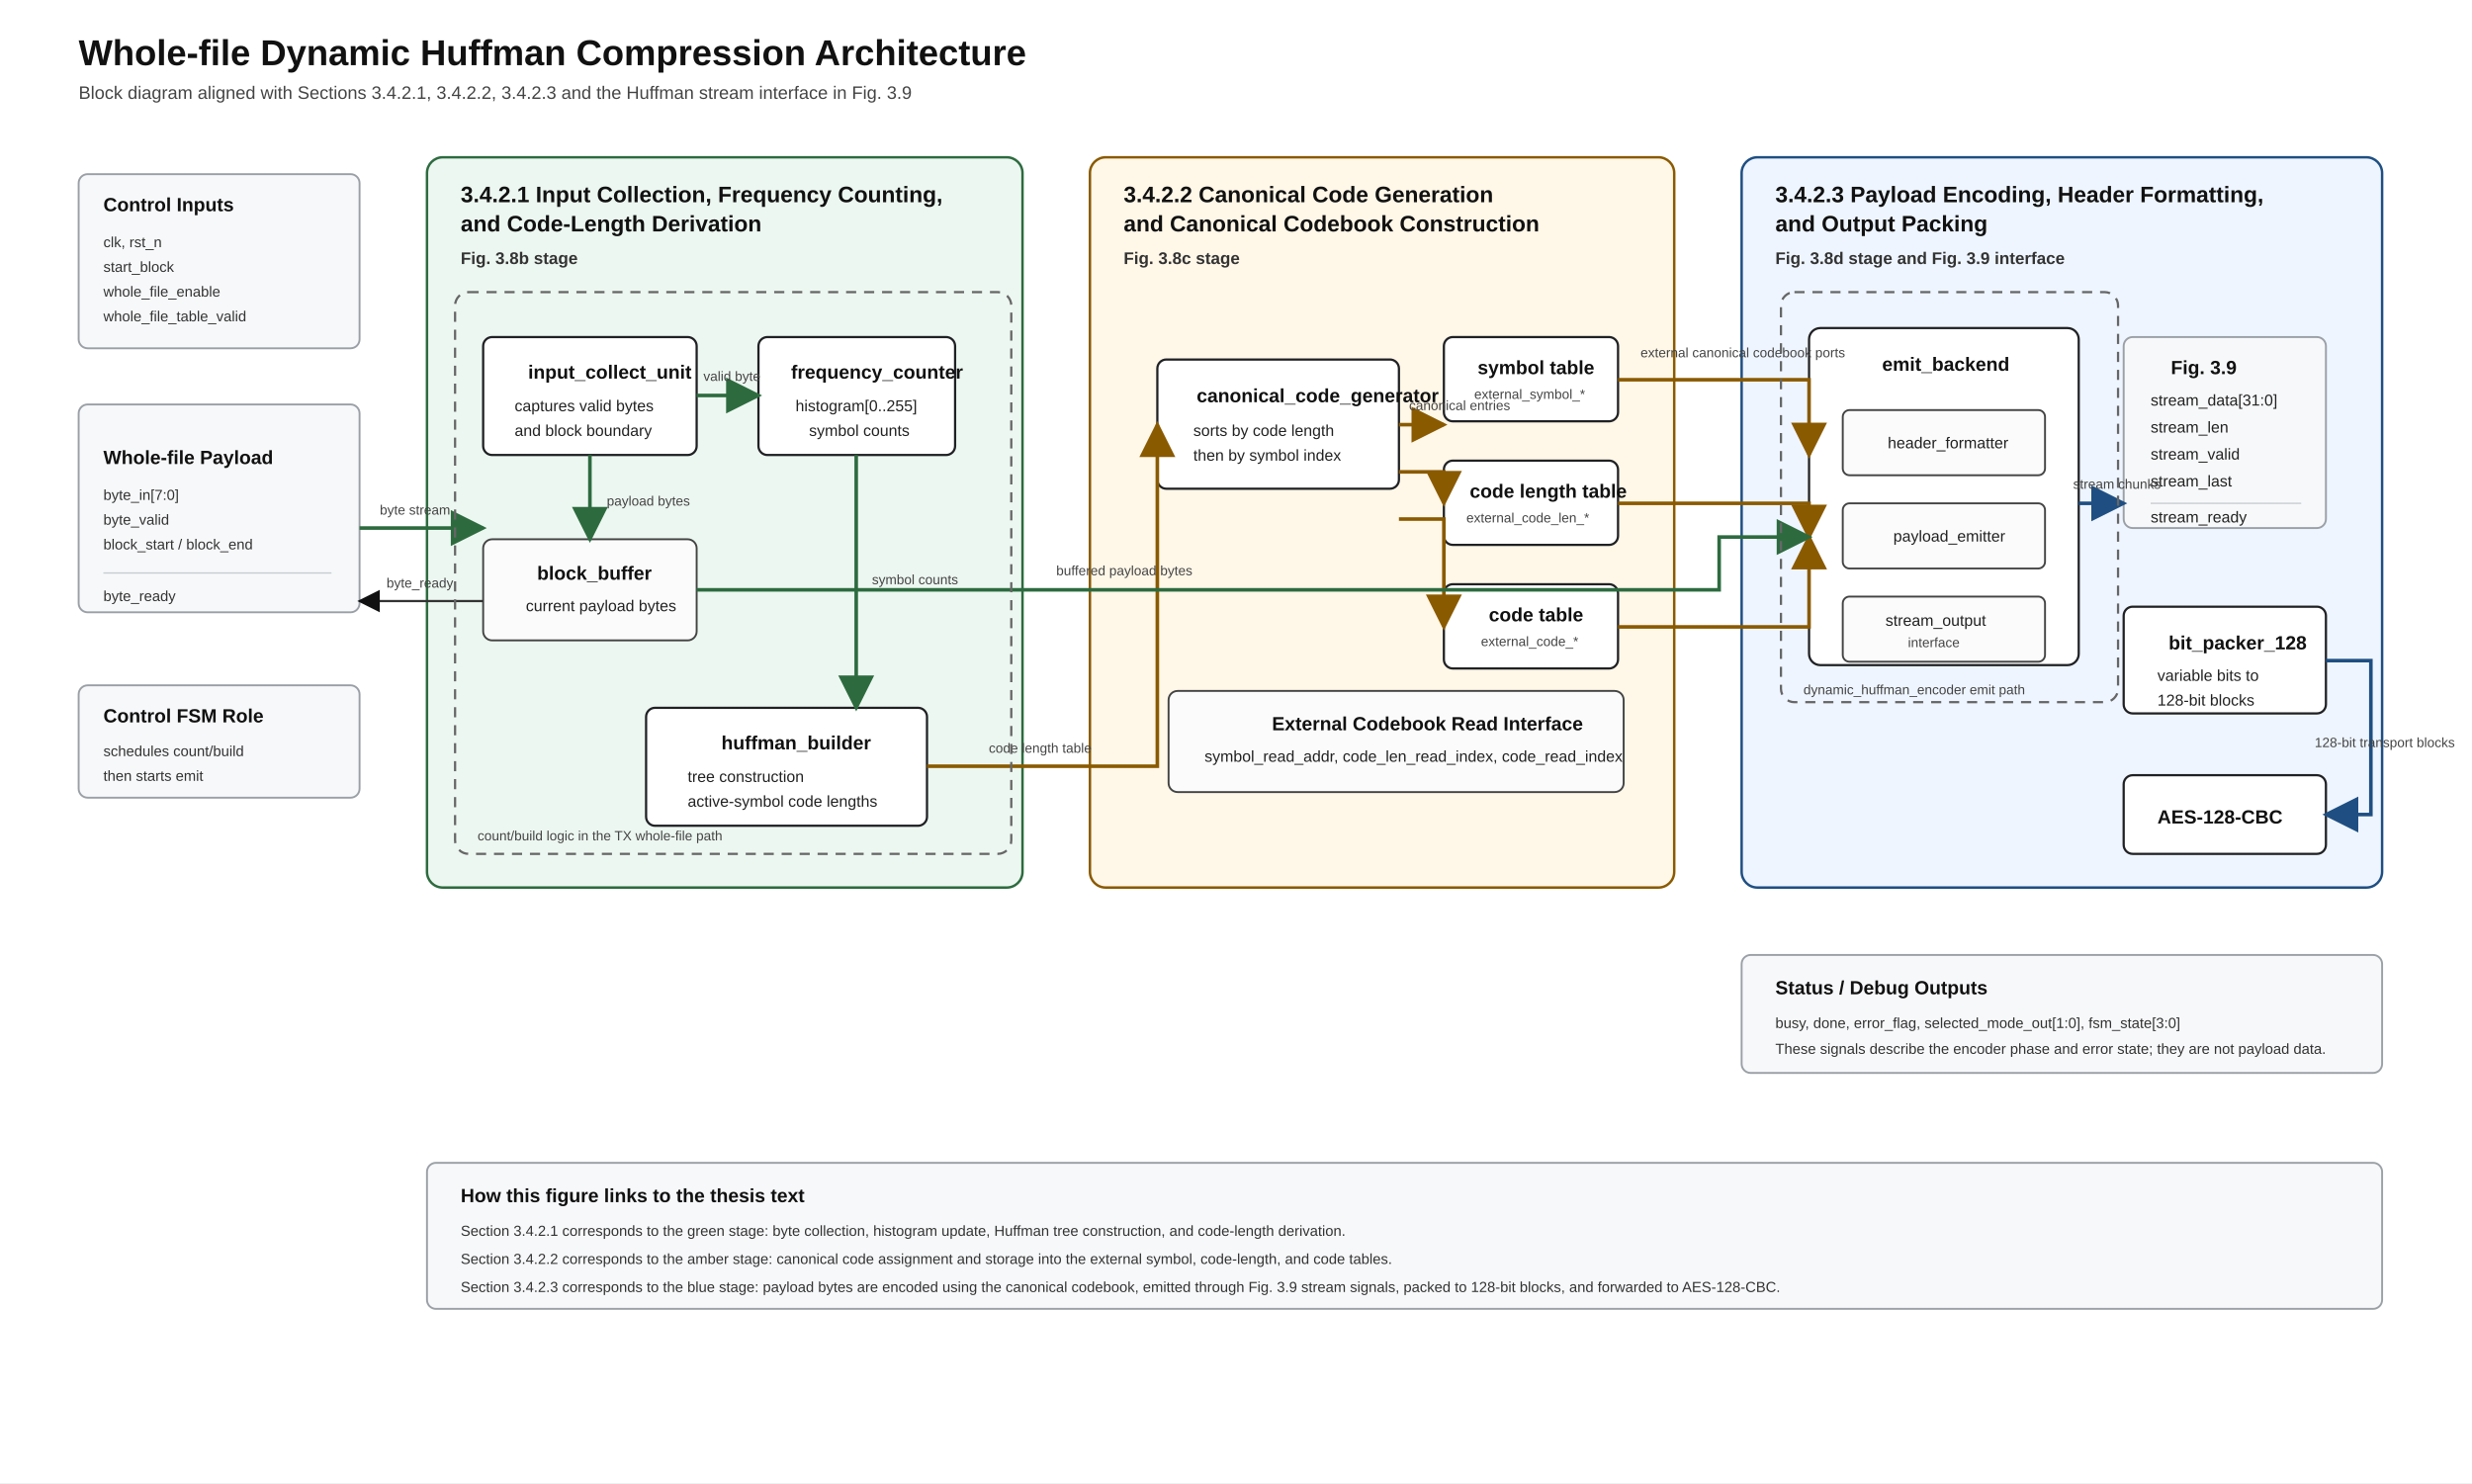
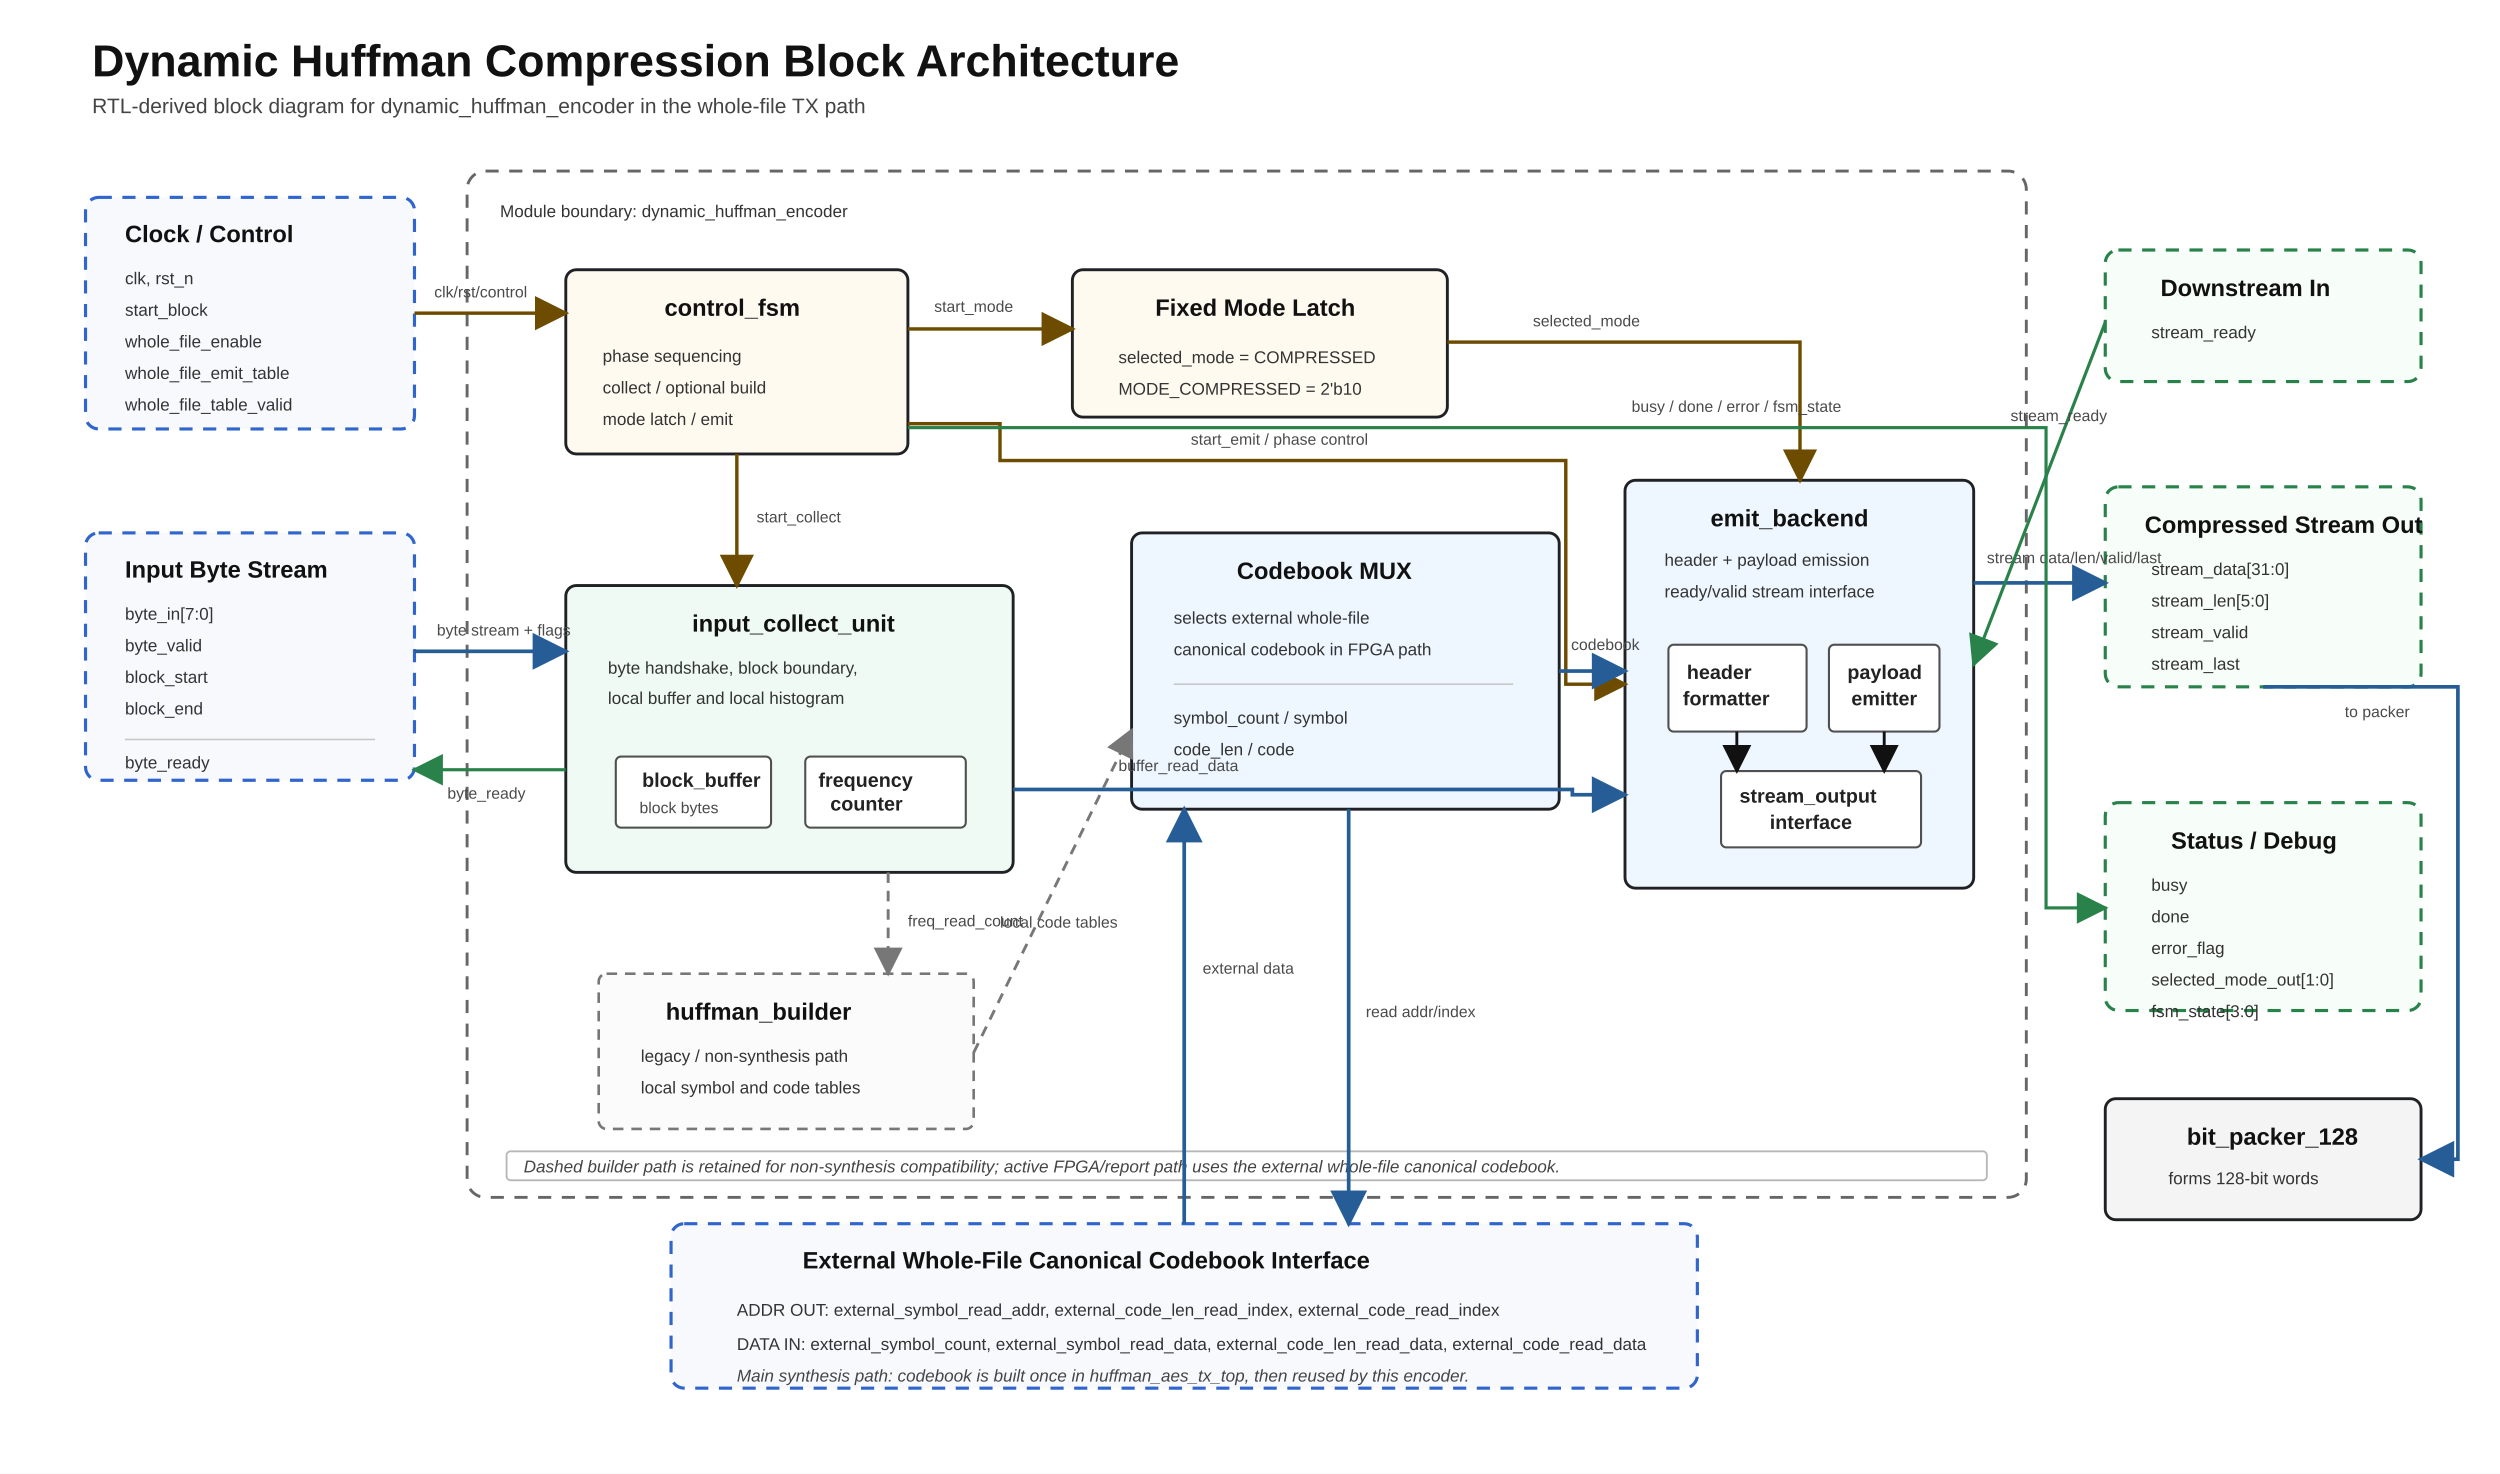
- <svg xmlns="http://www.w3.org/2000/svg" width="2200" height="1320" viewBox="0 0 2200 1320">
+ <svg xmlns="http://www.w3.org/2000/svg" width="1900" height="1120" viewBox="0 0 1900 1120">
  <defs>
    <style>
      .page { fill: #ffffff; }
-       .title { font: 700 32px Arial, sans-serif; fill: #111111; }
+       .title { font: 700 34px Arial, sans-serif; fill: #111111; }
      .subtitle { font: 16px Arial, sans-serif; fill: #444444; }
-       .stage1 { fill: #edf7f1; stroke: #2d6b3f; stroke-width: 2.2; }
-       .stage2 { fill: #fff7e8; stroke: #8a5a00; stroke-width: 2.2; }
-       .stage3 { fill: #eef5ff; stroke: #1f4f82; stroke-width: 2.2; }
-       .io { fill: #f7f8fa; stroke: #9aa0a6; stroke-width: 1.7; }
-       .box { fill: #ffffff; stroke: #202124; stroke-width: 2; }
-       .subbox { fill: #fbfbfb; stroke: #444444; stroke-width: 1.7; }
-       .dashed { fill: none; stroke: #666666; stroke-width: 2; stroke-dasharray: 9 7; }
-       .stageTitle { font: 700 20px Arial, sans-serif; fill: #111111; }
-       .stageSub { font: 700 15px Arial, sans-serif; fill: #333333; }
-       .blockTitle { font: 700 17px Arial, sans-serif; fill: #111111; }
+       .boundary { fill: #ffffff; stroke: #666666; stroke-width: 2.2; stroke-dasharray: 10 8; }
+       .panel { fill: #f7f9fc; stroke: #2f65cc; stroke-width: 2.4; stroke-dasharray: 10 8; }
+       .panelOut { fill: #f7fdf8; stroke: #28824a; stroke-width: 2.4; stroke-dasharray: 10 8; }
+       .block { fill: #fffaf0; stroke: #202124; stroke-width: 2.2; }
+       .blockBlue { fill: #eef6ff; stroke: #202124; stroke-width: 2.2; }
+       .blockGreen { fill: #eefaf3; stroke: #202124; stroke-width: 2.2; }
+       .blockGray { fill: #f4f4f4; stroke: #202124; stroke-width: 2.2; }
+       .subblock { fill: #ffffff; stroke: #505050; stroke-width: 1.6; }
+       .legacy { fill: #fbfbfb; stroke: #777777; stroke-width: 2.0; stroke-dasharray: 8 6; }
+       .noteBox { fill: #ffffff; stroke: #b7b7b7; stroke-width: 1.4; }
+       .label { font: 700 18px Arial, sans-serif; fill: #111111; }
+       .subLabel { font: 700 15px Arial, sans-serif; fill: #222222; }
      .text { font: 14px Arial, sans-serif; fill: #222222; }
      .small { font: 13px Arial, sans-serif; fill: #333333; }
-       .tiny { font: 12px Arial, sans-serif; fill: #444444; }
-       .note { font: italic 13px Arial, sans-serif; fill: #555555; }
-       .green { stroke: #2d6b3f; stroke-width: 3.2; fill: none; }
-       .amber { stroke: #8a5a00; stroke-width: 3.2; fill: none; }
-       .blue { stroke: #1f4f82; stroke-width: 3.2; fill: none; }
-       .gray { stroke: #555555; stroke-width: 2.4; fill: none; }
-       .thin { stroke: #333333; stroke-width: 2; fill: none; }
-       .divider { stroke: #c7cbd1; stroke-width: 1.2; }
+       .tiny { font: 12px Arial, sans-serif; fill: #4a4a4a; }
+       .note { font: italic 13px Arial, sans-serif; fill: #444444; }
+       .wire { fill: none; stroke: #111111; stroke-width: 2.2; }
+       .wireData { fill: none; stroke: #265d96; stroke-width: 2.8; }
+       .wireCtrl { fill: none; stroke: #6d4c00; stroke-width: 2.6; }
+       .wireStatus { fill: none; stroke: #28824a; stroke-width: 2.4; }
+       .wireDash { fill: none; stroke: #777777; stroke-width: 2.2; stroke-dasharray: 8 6; }
+       .divider { stroke: #c7c7c7; stroke-width: 1.2; }
    </style>
-     <marker id="arrowGreen" markerWidth="10" markerHeight="10" refX="9" refY="5" orient="auto" markerUnits="strokeWidth">
-       <path d="M0,0 L10,5 L0,10 z" fill="#2d6b3f" />
-     </marker>
-     <marker id="arrowAmber" markerWidth="10" markerHeight="10" refX="9" refY="5" orient="auto" markerUnits="strokeWidth">
-       <path d="M0,0 L10,5 L0,10 z" fill="#8a5a00" />
-     </marker>
-     <marker id="arrowBlue" markerWidth="10" markerHeight="10" refX="9" refY="5" orient="auto" markerUnits="strokeWidth">
-       <path d="M0,0 L10,5 L0,10 z" fill="#1f4f82" />
-     </marker>
-     <marker id="arrowGray" markerWidth="10" markerHeight="10" refX="9" refY="5" orient="auto" markerUnits="strokeWidth">
-       <path d="M0,0 L10,5 L0,10 z" fill="#555555" />
-     </marker>
    <marker id="arrowBlack" markerWidth="10" markerHeight="10" refX="9" refY="5" orient="auto" markerUnits="strokeWidth">
      <path d="M0,0 L10,5 L0,10 z" fill="#111111" />
    </marker>
+     <marker id="arrowBlue" markerWidth="10" markerHeight="10" refX="9" refY="5" orient="auto" markerUnits="strokeWidth">
+       <path d="M0,0 L10,5 L0,10 z" fill="#265d96" />
+     </marker>
+     <marker id="arrowCtrl" markerWidth="10" markerHeight="10" refX="9" refY="5" orient="auto" markerUnits="strokeWidth">
+       <path d="M0,0 L10,5 L0,10 z" fill="#6d4c00" />
+     </marker>
+     <marker id="arrowGreen" markerWidth="10" markerHeight="10" refX="9" refY="5" orient="auto" markerUnits="strokeWidth">
+       <path d="M0,0 L10,5 L0,10 z" fill="#28824a" />
+     </marker>
+     <marker id="arrowGray" markerWidth="10" markerHeight="10" refX="9" refY="5" orient="auto" markerUnits="strokeWidth">
+       <path d="M0,0 L10,5 L0,10 z" fill="#777777" />
+     </marker>
  </defs>
-   <rect class="page" x="0" y="0" width="2200" height="1320" />
-   <text class="title" x="70" y="58">Whole-file Dynamic Huffman Compression Architecture</text>
-   <text class="subtitle" x="70" y="88">Block diagram aligned with Sections 3.4.2.1, 3.4.2.2, 3.4.2.3 and the Huffman stream interface in Fig. 3.9</text>
-   <rect class="io" x="70" y="155" width="250" height="155" rx="8" />
-   <text class="blockTitle" x="92" y="188">Control Inputs</text>
-   <text class="small" x="92" y="220">clk, rst_n</text>
-   <text class="small" x="92" y="242">start_block</text>
-   <text class="small" x="92" y="264">whole_file_enable</text>
-   <text class="small" x="92" y="286">whole_file_table_valid</text>
-   <rect class="io" x="70" y="610" width="250" height="100" rx="8" />
-   <text class="blockTitle" x="92" y="643">Control FSM Role</text>
-   <text class="small" x="92" y="673">schedules count/build</text>
-   <text class="small" x="92" y="695">then starts emit</text>
-   <rect class="io" x="70" y="360" width="250" height="185" rx="8" />
-   <text class="blockTitle" x="92" y="413">Whole-file Payload</text>
-   <text class="small" x="92" y="445">byte_in[7:0]</text>
-   <text class="small" x="92" y="467">byte_valid</text>
-   <text class="small" x="92" y="489">block_start / block_end</text>
-   <line class="divider" x1="92" y1="510" x2="295" y2="510" />
-   <text class="small" x="92" y="535">byte_ready</text>
-   <rect class="stage1" x="380" y="140" width="530" height="650" rx="14" />
-   <text class="stageTitle" x="410" y="180">3.4.2.1 Input Collection, Frequency Counting,</text>
-   <text class="stageTitle" x="410" y="206">and Code-Length Derivation</text>
-   <text class="stageSub" x="410" y="235">Fig. 3.8b stage</text>
-   <rect class="box" x="430" y="300" width="190" height="105" rx="8" />
-   <text class="blockTitle" x="470" y="337">input_collect_unit</text>
-   <text class="text" x="458" y="366">captures valid bytes</text>
-   <text class="text" x="458" y="388">and block boundary</text>
-   <rect class="subbox" x="430" y="480" width="190" height="90" rx="8" />
-   <text class="blockTitle" x="478" y="516">block_buffer</text>
-   <text class="text" x="468" y="544">current payload bytes</text>
-   <rect class="box" x="675" y="300" width="175" height="105" rx="8" />
-   <text class="blockTitle" x="704" y="337">frequency_counter</text>
-   <text class="text" x="708" y="366">histogram[0..255]</text>
-   <text class="text" x="720" y="388">symbol counts</text>
-   <rect class="box" x="575" y="630" width="250" height="105" rx="8" />
-   <text class="blockTitle" x="642" y="667">huffman_builder</text>
-   <text class="text" x="612" y="696">tree construction</text>
-   <text class="text" x="612" y="718">active-symbol code lengths</text>
-   <rect class="stage2" x="970" y="140" width="520" height="650" rx="14" />
-   <text class="stageTitle" x="1000" y="180">3.4.2.2 Canonical Code Generation</text>
-   <text class="stageTitle" x="1000" y="206">and Canonical Codebook Construction</text>
-   <text class="stageSub" x="1000" y="235">Fig. 3.8c stage</text>
-   <rect class="box" x="1030" y="320" width="215" height="115" rx="8" />
-   <text class="blockTitle" x="1065" y="358">canonical_code_generator</text>
-   <text class="text" x="1062" y="388">sorts by code length</text>
-   <text class="text" x="1062" y="410">then by symbol index</text>
-   <rect class="box" x="1285" y="300" width="155" height="75" rx="8" />
-   <text class="blockTitle" x="1315" y="333">symbol table</text>
-   <text class="tiny" x="1312" y="355">external_symbol_*</text>
-   <rect class="box" x="1285" y="410" width="155" height="75" rx="8" />
-   <text class="blockTitle" x="1308" y="443">code length table</text>
-   <text class="tiny" x="1305" y="465">external_code_len_*</text>
-   <rect class="box" x="1285" y="520" width="155" height="75" rx="8" />
-   <text class="blockTitle" x="1325" y="553">code table</text>
-   <text class="tiny" x="1318" y="575">external_code_*</text>
-   <rect class="subbox" x="1040" y="615" width="405" height="90" rx="8" />
-   <text class="blockTitle" x="1132" y="650">External Codebook Read Interface</text>
-   <text class="text" x="1072" y="678">symbol_read_addr, code_len_read_index, code_read_index</text>
-   <rect class="stage3" x="1550" y="140" width="570" height="650" rx="14" />
-   <text class="stageTitle" x="1580" y="180">3.4.2.3 Payload Encoding, Header Formatting,</text>
-   <text class="stageTitle" x="1580" y="206">and Output Packing</text>
-   <text class="stageSub" x="1580" y="235">Fig. 3.8d stage and Fig. 3.9 interface</text>
-   <rect class="box" x="1610" y="292" width="240" height="300" rx="10" />
-   <text class="blockTitle" x="1675" y="330">emit_backend</text>
-   <rect class="subbox" x="1640" y="365" width="180" height="58" rx="6" />
-   <text class="text" x="1680" y="399">header_formatter</text>
-   <rect class="subbox" x="1640" y="448" width="180" height="58" rx="6" />
-   <text class="text" x="1685" y="482">payload_emitter</text>
-   <rect class="subbox" x="1640" y="531" width="180" height="58" rx="6" />
-   <text class="text" x="1678" y="557">stream_output</text>
-   <text class="tiny" x="1698" y="576">interface</text>
-   <rect class="io" x="1890" y="300" width="180" height="170" rx="8" />
-   <text class="blockTitle" x="1932" y="333">Fig. 3.9</text>
-   <text class="text" x="1914" y="361">stream_data[31:0]</text>
-   <text class="text" x="1914" y="385">stream_len</text>
-   <text class="text" x="1914" y="409">stream_valid</text>
-   <text class="text" x="1914" y="433">stream_last</text>
-   <line class="divider" x1="1914" y1="448" x2="2048" y2="448" />
-   <text class="text" x="1914" y="465">stream_ready</text>
-   <rect class="box" x="1890" y="540" width="180" height="95" rx="8" />
-   <text class="blockTitle" x="1930" y="578">bit_packer_128</text>
-   <text class="text" x="1920" y="606">variable bits to</text>
-   <text class="text" x="1920" y="628">128-bit blocks</text>
-   <rect class="box" x="1890" y="690" width="180" height="70" rx="8" />
-   <text class="blockTitle" x="1920" y="733">AES-128-CBC</text>
-   <rect class="io" x="1550" y="850" width="570" height="105" rx="8" />
-   <text class="blockTitle" x="1580" y="885">Status / Debug Outputs</text>
-   <text class="small" x="1580" y="915">busy, done, error_flag, selected_mode_out[1:0], fsm_state[3:0]</text>
-   <text class="small" x="1580" y="938">These signals describe the encoder phase and error state; they are not payload data.</text>
-   <path class="green" d="M320 470 H430" marker-end="url(#arrowGreen)" />
-   <text class="tiny" x="338" y="458">byte stream</text>
-   <path class="thin" d="M430 535 H320" marker-end="url(#arrowBlack)" />
-   <text class="tiny" x="344" y="523">byte_ready</text>
-   <path class="green" d="M620 352 H675" marker-end="url(#arrowGreen)" />
-   <text class="tiny" x="626" y="339">valid byte</text>
-   <path class="green" d="M525 405 V480" marker-end="url(#arrowGreen)" />
-   <text class="tiny" x="540" y="450">payload bytes</text>
-   <path class="green" d="M762 405 V630" marker-end="url(#arrowGreen)" />
-   <text class="tiny" x="776" y="520">symbol counts</text>
-   <path class="amber" d="M825 682 H1030 V378" marker-end="url(#arrowAmber)" />
-   <text class="tiny" x="880" y="670">code length table</text>
-   <path class="amber" d="M1245 378 H1285" marker-end="url(#arrowAmber)" />
-   <path class="amber" d="M1245 420 H1285 V448" marker-end="url(#arrowAmber)" />
-   <path class="amber" d="M1245 462 H1285 V558" marker-end="url(#arrowAmber)" />
-   <text class="tiny" x="1254" y="365">canonical entries</text>
-   <path class="amber" d="M1440 338 H1610 V405" marker-end="url(#arrowAmber)" />
-   <path class="amber" d="M1440 448 H1610 V478" marker-end="url(#arrowAmber)" />
-   <path class="amber" d="M1440 558 H1610 V478" marker-end="url(#arrowAmber)" />
-   <text class="tiny" x="1460" y="318">external canonical codebook ports</text>
-   <path class="green" d="M620 525 H1530 V478 H1610" marker-end="url(#arrowGreen)" />
-   <text class="tiny" x="940" y="512">buffered payload bytes</text>
-   <path class="blue" d="M1850 448 H1890" marker-end="url(#arrowBlue)" />
-   <text class="tiny" x="1845" y="435">stream chunks</text>
-   <path class="blue" d="M2070 588 H2110 V725 H2070" marker-end="url(#arrowBlue)" />
-   <text class="tiny" x="2060" y="665">128-bit transport blocks</text>
-   <rect class="dashed" x="405" y="260" width="495" height="500" rx="12" />
-   <text class="tiny" x="425" y="748">count/build logic in the TX whole-file path</text>
-   <rect class="dashed" x="1585" y="260" width="300" height="365" rx="12" />
-   <text class="tiny" x="1605" y="618">dynamic_huffman_encoder emit path</text>
-   <rect class="io" x="380" y="1035" width="1740" height="130" rx="8" />
-   <text class="blockTitle" x="410" y="1070">How this figure links to the thesis text</text>
-   <text class="small" x="410" y="1100">Section 3.4.2.1 corresponds to the green stage: byte collection, histogram update, Huffman tree construction, and code-length derivation.</text>
-   <text class="small" x="410" y="1125">Section 3.4.2.2 corresponds to the amber stage: canonical code assignment and storage into the external symbol, code-length, and code tables.</text>
-   <text class="small" x="410" y="1150">Section 3.4.2.3 corresponds to the blue stage: payload bytes are encoded using the canonical codebook, emitted through Fig. 3.9 stream signals, packed to 128-bit blocks, and forwarded to AES-128-CBC.</text>
+   <rect class="page" x="0" y="0" width="1900" height="1120" />
+   <text class="title" x="70" y="58">Dynamic Huffman Compression Block Architecture</text>
+   <text class="subtitle" x="70" y="86">RTL-derived block diagram for dynamic_huffman_encoder in the whole-file TX path</text>
+   <rect class="panel" x="65" y="150" width="250" height="176" rx="10" />
+   <text class="label" x="95" y="184">Clock / Control</text>
+   <text class="small" x="95" y="216">clk, rst_n</text>
+   <text class="small" x="95" y="240">start_block</text>
+   <text class="small" x="95" y="264">whole_file_enable</text>
+   <text class="small" x="95" y="288">whole_file_emit_table</text>
+   <text class="small" x="95" y="312">whole_file_table_valid</text>
+   <rect class="panel" x="65" y="405" width="250" height="188" rx="10" />
+   <text class="label" x="95" y="439">Input Byte Stream</text>
+   <text class="small" x="95" y="471">byte_in[7:0]</text>
+   <text class="small" x="95" y="495">byte_valid</text>
+   <text class="small" x="95" y="519">block_start</text>
+   <text class="small" x="95" y="543">block_end</text>
+   <line class="divider" x1="95" y1="562" x2="285" y2="562" />
+   <text class="small" x="95" y="584">byte_ready</text>
+   <rect class="panel" x="510" y="930" width="780" height="125" rx="10" />
+   <text class="label" x="610" y="964">External Whole-File Canonical Codebook Interface</text>
+   <text class="small" x="560" y="1000">ADDR OUT: external_symbol_read_addr, external_code_len_read_index, external_code_read_index</text>
+   <text class="small" x="560" y="1026">DATA IN: external_symbol_count, external_symbol_read_data, external_code_len_read_data, external_code_read_data</text>
+   <text class="note" x="560" y="1050">Main synthesis path: codebook is built once in huffman_aes_tx_top, then reused by this encoder.</text>
+   <rect class="panelOut" x="1600" y="190" width="240" height="100" rx="10" />
+   <text class="label" x="1642" y="225">Downstream In</text>
+   <text class="small" x="1635" y="257">stream_ready</text>
+   <rect class="panelOut" x="1600" y="370" width="240" height="152" rx="10" />
+   <text class="label" x="1630" y="405">Compressed Stream Out</text>
+   <text class="small" x="1635" y="437">stream_data[31:0]</text>
+   <text class="small" x="1635" y="461">stream_len[5:0]</text>
+   <text class="small" x="1635" y="485">stream_valid</text>
+   <text class="small" x="1635" y="509">stream_last</text>
+   <rect class="panelOut" x="1600" y="610" width="240" height="158" rx="10" />
+   <text class="label" x="1650" y="645">Status / Debug</text>
+   <text class="small" x="1635" y="677">busy</text>
+   <text class="small" x="1635" y="701">done</text>
+   <text class="small" x="1635" y="725">error_flag</text>
+   <text class="small" x="1635" y="749">selected_mode_out[1:0]</text>
+   <text class="small" x="1635" y="773">fsm_state[3:0]</text>
+   <rect class="blockGray" x="1600" y="835" width="240" height="92" rx="8" />
+   <text class="label" x="1662" y="870">bit_packer_128</text>
+   <text class="small" x="1648" y="900">forms 128-bit words</text>
+   <rect class="boundary" x="355" y="130" width="1185" height="780" rx="14" />
+   <text class="small" x="380" y="165">Module boundary: dynamic_huffman_encoder</text>
+   <rect class="block" x="430" y="205" width="260" height="140" rx="8" />
+   <text class="label" x="505" y="240">control_fsm</text>
+   <text class="small" x="458" y="275">phase sequencing</text>
+   <text class="small" x="458" y="299">collect / optional build</text>
+   <text class="small" x="458" y="323">mode latch / emit</text>
+   <rect class="block" x="815" y="205" width="285" height="112" rx="8" />
+   <text class="label" x="878" y="240">Fixed Mode Latch</text>
+   <text class="small" x="850" y="276">selected_mode = COMPRESSED</text>
+   <text class="small" x="850" y="300">MODE_COMPRESSED = 2'b10</text>
+   <rect class="blockGreen" x="430" y="445" width="340" height="218" rx="8" />
+   <text class="label" x="526" y="480">input_collect_unit</text>
+   <text class="small" x="462" y="512">byte handshake, block boundary,</text>
+   <text class="small" x="462" y="535">local buffer and local histogram</text>
+   <rect class="subblock" x="468" y="575" width="118" height="54" rx="4" />
+   <text class="subLabel" x="488" y="598">block_buffer</text>
+   <text class="tiny" x="486" y="618">block bytes</text>
+   <rect class="subblock" x="612" y="575" width="122" height="54" rx="4" />
+   <text class="subLabel" x="622" y="598">frequency</text>
+   <text class="subLabel" x="631" y="616">counter</text>
+   <rect class="legacy" x="455" y="740" width="285" height="118" rx="6" />
+   <text class="label" x="506" y="775">huffman_builder</text>
+   <text class="small" x="487" y="807">legacy / non-synthesis path</text>
+   <text class="small" x="487" y="831">local symbol and code tables</text>
+   <rect class="blockBlue" x="860" y="405" width="325" height="210" rx="8" />
+   <text class="label" x="940" y="440">Codebook MUX</text>
+   <text class="small" x="892" y="474">selects external whole-file</text>
+   <text class="small" x="892" y="498">canonical codebook in FPGA path</text>
+   <line class="divider" x1="892" y1="520" x2="1150" y2="520" />
+   <text class="small" x="892" y="550">symbol_count / symbol</text>
+   <text class="small" x="892" y="574">code_len / code</text>
+   <rect class="blockBlue" x="1235" y="365" width="265" height="310" rx="8" />
+   <text class="label" x="1300" y="400">emit_backend</text>
+   <text class="small" x="1265" y="430">header + payload emission</text>
+   <text class="small" x="1265" y="454">ready/valid stream interface</text>
+   <rect class="subblock" x="1268" y="490" width="105" height="66" rx="4" />
+   <text class="subLabel" x="1282" y="516">header</text>
+   <text class="subLabel" x="1279" y="536">formatter</text>
+   <rect class="subblock" x="1390" y="490" width="84" height="66" rx="4" />
+   <text class="subLabel" x="1404" y="516">payload</text>
+   <text class="subLabel" x="1407" y="536">emitter</text>
+   <rect class="subblock" x="1308" y="586" width="152" height="58" rx="4" />
+   <text class="subLabel" x="1322" y="610">stream_output</text>
+   <text class="subLabel" x="1345" y="630">interface</text>
+   <rect class="noteBox" x="385" y="875" width="1125" height="22" rx="3" />
+   <text class="note" x="398" y="891">Dashed builder path is retained for non-synthesis compatibility; active FPGA/report path uses the external whole-file canonical codebook.</text>
+   <path class="wireCtrl" d="M315 238 L430 238" marker-end="url(#arrowCtrl)" />
+   <text class="tiny" x="330" y="226">clk/rst/control</text>
+   <path class="wireData" d="M315 495 L430 495" marker-end="url(#arrowBlue)" />
+   <text class="tiny" x="332" y="483">byte stream + flags</text>
+   <path class="wireStatus" d="M430 585 L315 585" marker-end="url(#arrowGreen)" />
+   <text class="tiny" x="340" y="607">byte_ready</text>
+   <path class="wireCtrl" d="M560 345 L560 445" marker-end="url(#arrowCtrl)" />
+   <text class="tiny" x="575" y="397">start_collect</text>
+   <path class="wireCtrl" d="M690 250 L815 250" marker-end="url(#arrowCtrl)" />
+   <text class="tiny" x="710" y="237">start_mode</text>
+   <path class="wireCtrl" d="M1100 260 L1368 260 L1368 365" marker-end="url(#arrowCtrl)" />
+   <text class="tiny" x="1165" y="248">selected_mode</text>
+   <path class="wireCtrl" d="M690 322 L760 322 L760 350 L1190 350 L1190 520 L1235 520" marker-end="url(#arrowCtrl)" />
+   <text class="tiny" x="905" y="338">start_emit / phase control</text>
+   <path class="wireData" d="M770 600 L1195 600 L1195 604 L1235 604" marker-end="url(#arrowBlue)" />
+   <text class="tiny" x="850" y="586">buffer_read_data</text>
+   <path class="wireDash" d="M675 663 L675 740" marker-end="url(#arrowGray)" />
+   <text class="tiny" x="690" y="704">freq_read_count</text>
+   <path class="wireDash" d="M740 800 L860 555" marker-end="url(#arrowGray)" />
+   <text class="tiny" x="760" y="705">local code tables</text>
+   <path class="wireData" d="M900 930 L900 615" marker-end="url(#arrowBlue)" />
+   <text class="tiny" x="914" y="740">external data</text>
+   <path class="wireData" d="M1025 615 L1025 930" marker-end="url(#arrowBlue)" />
+   <text class="tiny" x="1038" y="773">read addr/index</text>
+   <path class="wireData" d="M1185 510 L1235 510" marker-end="url(#arrowBlue)" />
+   <text class="tiny" x="1194" y="494">codebook</text>
+   <path class="wireData" d="M1500 443 L1600 443" marker-end="url(#arrowBlue)" />
+   <text class="tiny" x="1510" y="428">stream data/len/valid/last</text>
+   <path class="wireStatus" d="M1600 245 L1500 505" marker-end="url(#arrowGreen)" />
+   <text class="tiny" x="1528" y="320">stream_ready</text>
+   <path class="wireData" d="M1720 522 L1868 522 L1868 881 L1840 881" marker-end="url(#arrowBlue)" />
+   <text class="tiny" x="1782" y="545">to packer</text>
+   <path class="wireStatus" d="M690 325 L1555 325 L1555 690 L1600 690" marker-end="url(#arrowGreen)" />
+   <text class="tiny" x="1240" y="313">busy / done / error / fsm_state</text>
+   <path class="wire" d="M1320 556 L1320 586" marker-end="url(#arrowBlack)" />
+   <path class="wire" d="M1432 556 L1432 586" marker-end="url(#arrowBlack)" />
</svg>
